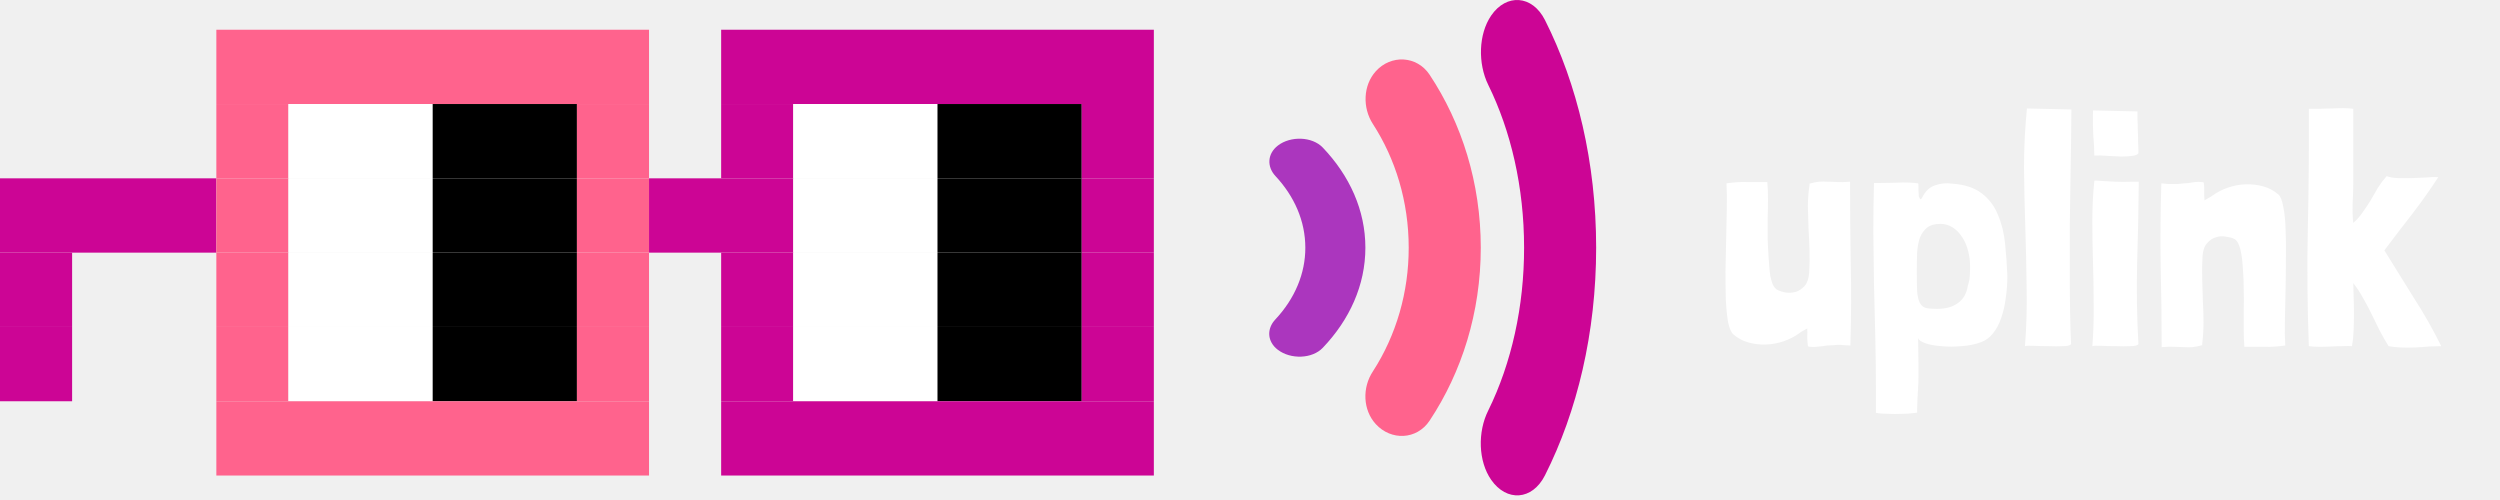
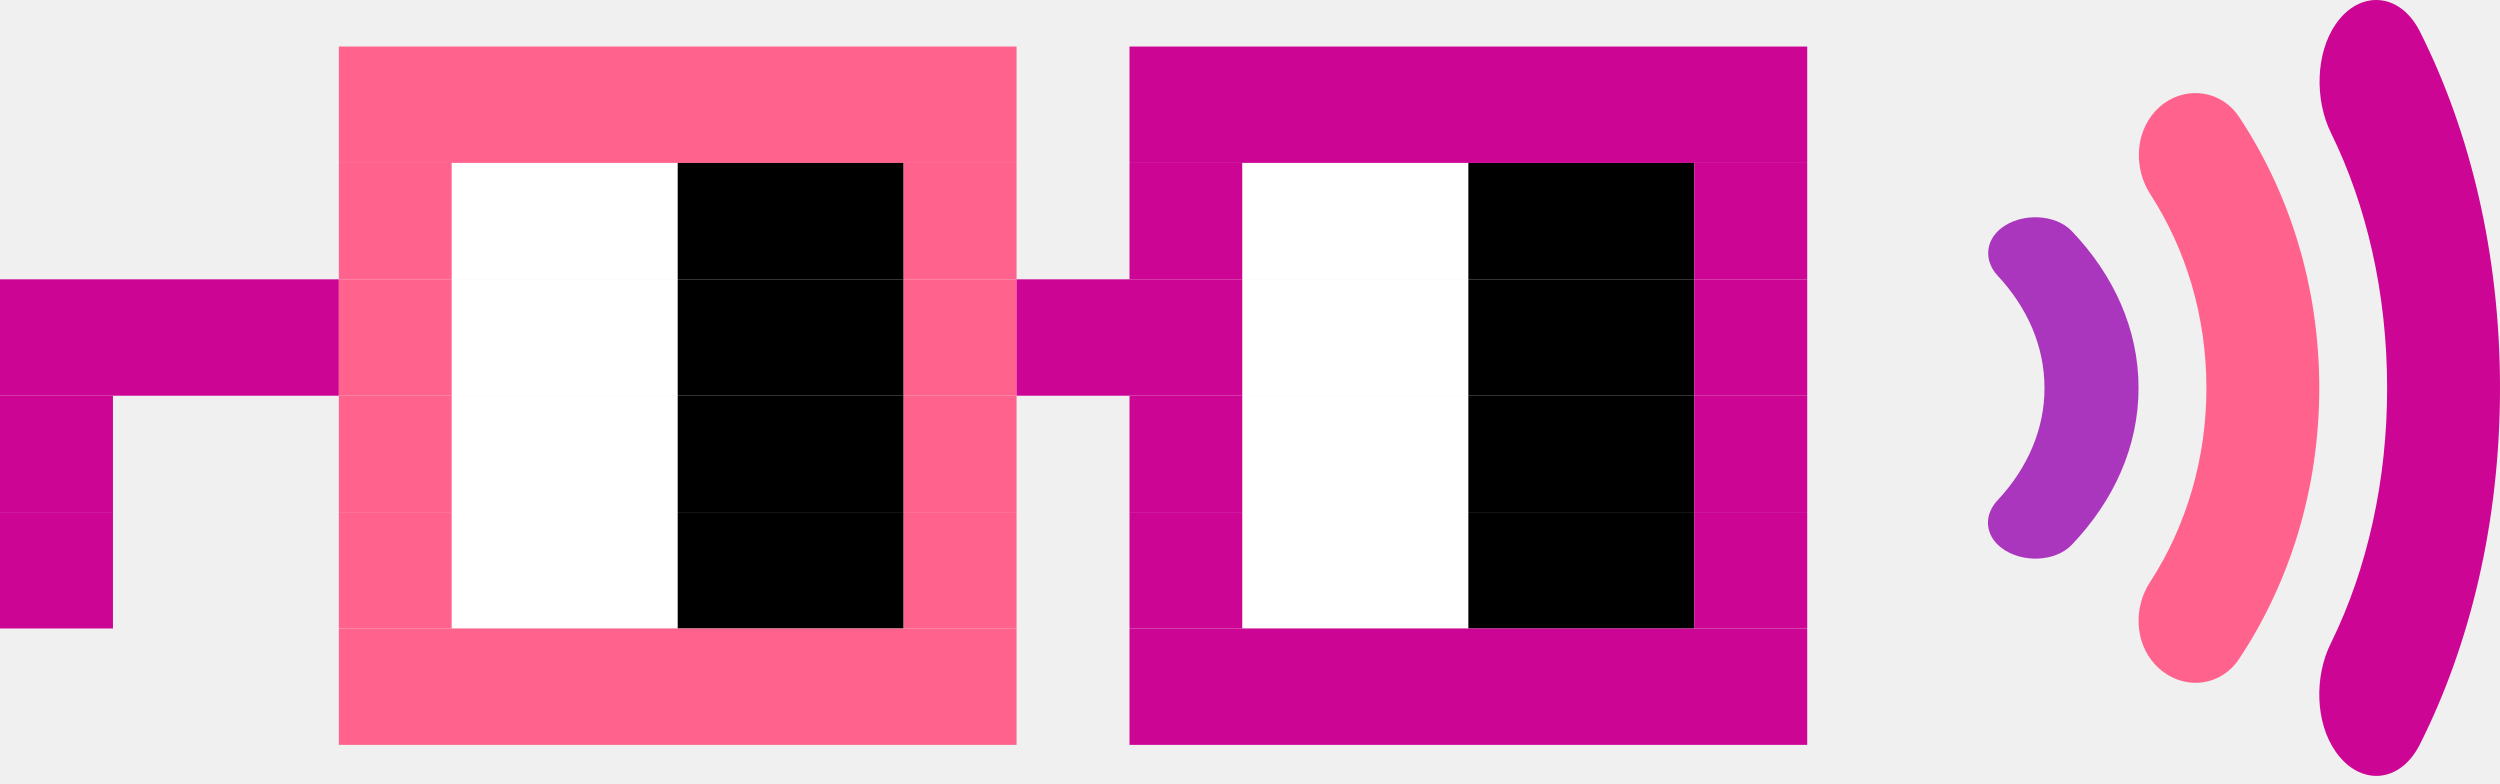
- <svg xmlns="http://www.w3.org/2000/svg" width="260" height="52" viewBox="0 0 260 52" fill="none">
-   <g clip-path="url(#clip0_1161_2716)">
+ <svg xmlns="http://www.w3.org/2000/svg" width="166" height="52" viewBox="0 0 166 52" fill="none">
+   <g clip-path="url(#clip0_1167_2899)">
    <path d="M67.5 3.091H22.5V10.819H67.5V3.091Z" fill="#FF638D" />
    <path d="M120 3.091H75V10.819H120V3.091Z" fill="#CC0595" />
    <path d="M30 10.819H22.5V18.547H30V10.819Z" fill="#FF638D" />
    <path d="M45 10.819H30V18.547H45V10.819Z" fill="white" />
    <path d="M60 10.819H45V18.547H60V10.819Z" fill="black" />
    <path d="M67.5 10.819H60V18.547H67.5V10.819Z" fill="#FF638D" />
    <path d="M82.5 10.819H75V18.547H82.5V10.819Z" fill="#CC0595" />
    <path d="M97.5 10.819H82.5V18.547H97.5V10.819Z" fill="white" />
    <path d="M112.5 10.819H97.5V18.547H112.5V10.819Z" fill="black" />
    <path d="M120 10.819H112.5V18.547H120V10.819Z" fill="#CC0595" />
    <path d="M22.5 18.547H0V26.275H22.5V18.547Z" fill="#CC0595" />
    <path d="M30 18.547H22.5V26.275H30V18.547Z" fill="#FF638D" />
    <path d="M45 18.547H30V26.275H45V18.547Z" fill="white" />
    <path d="M60 18.547H45V26.275H60V18.547Z" fill="black" />
    <path d="M67.5 18.547H60V26.275H67.5V18.547Z" fill="#FF638D" />
    <path d="M82.5 18.547H67.5V26.275H82.5V18.547Z" fill="#CC0595" />
    <path d="M97.5 18.547H82.5V26.275H97.5V18.547Z" fill="white" />
    <path d="M112.5 18.547H97.5V26.275H112.5V18.547Z" fill="black" />
    <path d="M120 18.547H112.5V26.275H120V18.547Z" fill="#CC0595" />
    <path d="M7.5 26.275H0V34.003H7.5V26.275Z" fill="#CC0595" />
    <path d="M30 26.275H22.5V34.003H30V26.275Z" fill="#FF638D" />
    <path d="M45 26.275H30V34.003H45V26.275Z" fill="white" />
    <path d="M60 26.275H45V34.003H60V26.275Z" fill="black" />
    <path d="M67.5 26.275H60V34.003H67.5V26.275Z" fill="#FF638D" />
    <path d="M82.5 26.275H75V34.003H82.5V26.275Z" fill="#CC0595" />
    <path d="M97.5 26.275H82.5V34.003H97.5V26.275Z" fill="white" />
    <path d="M112.5 26.275H97.5V34.003H112.5V26.275Z" fill="black" />
    <path d="M120 26.275H112.5V34.003H120V26.275Z" fill="#CC0595" />
    <path d="M7.5 34.003H0V41.731H7.5V34.003Z" fill="#CC0595" />
    <path d="M30 34.003H22.5V41.731H30V34.003Z" fill="#FF638D" />
    <path d="M45 34.003H30V41.731H45V34.003Z" fill="white" />
    <path d="M60 34.003H45V41.731H60V34.003Z" fill="black" />
    <path d="M67.5 34.003H60V41.731H67.5V34.003Z" fill="#FF638D" />
    <path d="M82.5 34.003H75V41.731H82.5V34.003Z" fill="#CC0595" />
    <path d="M97.5 34.003H82.5V41.731H97.5V34.003Z" fill="white" />
    <path d="M112.5 34.003H97.5V41.731H112.5V34.003Z" fill="black" />
    <path d="M120 34.003H112.5V41.731H120V34.003Z" fill="#CC0595" />
    <path d="M67.5 41.731H22.5V49.459H67.5V41.731Z" fill="#FF638D" />
    <path d="M120 41.731H75V49.459H120V41.731Z" fill="#CC0595" />
  </g>
  <path d="M132.902 15.137C134.214 14.126 136.462 14.19 137.566 15.345C140.355 18.266 142 21.86 142 25.76C142 29.659 140.355 33.254 137.566 36.174C136.462 37.329 134.235 37.394 132.902 36.383C131.778 35.532 131.716 34.184 132.652 33.205C134.675 31.036 135.761 28.431 135.754 25.76C135.754 22.983 134.609 20.416 132.652 18.314C131.736 17.335 131.799 15.987 132.902 15.137Z" fill="#AB36BE" />
  <path d="M143.083 7.411C144.657 5.665 147.355 5.775 148.679 7.771C152.026 12.816 154 19.024 154 25.76C154 32.495 152.026 38.704 148.679 43.748C147.355 45.744 144.682 45.855 143.083 44.108C141.734 42.639 141.659 40.311 142.783 38.62C145.21 34.874 146.513 30.374 146.505 25.76C146.505 20.965 145.131 16.53 142.783 12.899C141.684 11.208 141.759 8.88 143.083 7.411Z" fill="#FF638D" />
  <path d="M155.083 1.617C156.657 -0.681 159.355 -0.535 160.679 2.091C164.026 8.728 166 16.898 166 25.76C166 34.622 164.026 42.791 160.679 49.429C159.355 52.055 156.682 52.201 155.083 49.903C153.734 47.97 153.659 44.907 154.783 42.682C157.21 37.752 158.513 31.831 158.505 25.76C158.505 19.451 157.131 13.615 154.783 8.838C153.684 6.613 153.759 3.549 155.083 1.617Z" fill="#CC0595" />
-   <path d="M187.951 34.164C187.974 34.481 187.974 34.765 187.951 35.014C187.951 35.263 187.974 35.581 188.019 35.966C188.019 36.034 188.11 36.068 188.291 36.068C188.473 36.091 188.677 36.091 188.903 36.068C189.13 36.045 189.357 36.023 189.583 36C189.81 35.955 189.969 35.932 190.059 35.932C190.331 35.909 190.558 35.898 190.739 35.898C190.921 35.875 191.091 35.864 191.249 35.864C191.408 35.864 191.578 35.875 191.759 35.898C191.941 35.898 192.167 35.909 192.439 35.932C192.53 32.94 192.541 30.05 192.473 27.262C192.428 24.474 192.405 21.686 192.405 18.898C191.861 18.943 191.408 18.955 191.045 18.932C190.683 18.909 190.354 18.898 190.059 18.898C189.765 18.875 189.47 18.875 189.175 18.898C188.903 18.921 188.575 18.989 188.189 19.102V19.238C188.076 19.986 188.019 20.734 188.019 21.482C188.042 22.23 188.065 22.989 188.087 23.76C188.133 24.508 188.167 25.267 188.189 26.038C188.212 26.809 188.201 27.579 188.155 28.35C188.11 28.962 187.951 29.427 187.679 29.744C187.407 30.039 187.101 30.243 186.761 30.356C186.421 30.447 186.07 30.469 185.707 30.424C185.367 30.356 185.107 30.277 184.925 30.186C184.903 30.163 184.88 30.152 184.857 30.152C184.835 30.152 184.812 30.141 184.789 30.118C184.608 29.982 184.461 29.789 184.347 29.54C184.257 29.291 184.177 29.007 184.109 28.69C184.064 28.373 184.03 28.055 184.007 27.738C183.985 27.398 183.962 27.092 183.939 26.82C183.894 26.208 183.86 25.551 183.837 24.848C183.837 24.145 183.837 23.443 183.837 22.74C183.86 22.037 183.871 21.357 183.871 20.7C183.871 20.043 183.849 19.453 183.803 18.932C183.01 18.932 182.296 18.932 181.661 18.932C181.049 18.909 180.347 18.955 179.553 19.068C179.599 19.839 179.61 20.734 179.587 21.754C179.565 22.774 179.542 23.839 179.519 24.95C179.497 26.038 179.474 27.126 179.451 28.214C179.451 29.279 179.463 30.265 179.485 31.172C179.531 32.079 179.61 32.861 179.723 33.518C179.859 34.153 180.041 34.572 180.267 34.776C180.743 35.184 181.276 35.467 181.865 35.626C182.455 35.785 183.055 35.853 183.667 35.83C184.302 35.807 184.914 35.694 185.503 35.49C186.093 35.286 186.625 35.014 187.101 34.674C187.215 34.583 187.351 34.493 187.509 34.402C187.691 34.311 187.838 34.232 187.951 34.164ZM199.382 42.528C199.405 42.075 199.416 41.723 199.416 41.474C199.439 41.247 199.45 41.032 199.45 40.828C199.473 40.647 199.484 40.443 199.484 40.216C199.507 40.012 199.518 39.706 199.518 39.298C199.518 38.913 199.518 38.391 199.518 37.734C199.518 37.077 199.507 36.215 199.484 35.15C199.529 35.354 199.779 35.535 200.232 35.694C200.685 35.853 201.241 35.955 201.898 36C202.555 36.068 203.247 36.068 203.972 36C204.72 35.955 205.4 35.819 206.012 35.592C206.511 35.411 206.93 35.105 207.27 34.674C207.633 34.221 207.916 33.688 208.12 33.076C208.347 32.441 208.505 31.75 208.596 31.002C208.709 30.254 208.766 29.483 208.766 28.69C208.721 27.557 208.641 26.435 208.528 25.324C208.415 24.213 208.165 23.216 207.78 22.332C207.417 21.425 206.862 20.689 206.114 20.122C205.366 19.533 204.346 19.193 203.054 19.102C202.419 19.011 201.819 19.068 201.252 19.272C200.685 19.453 200.232 19.884 199.892 20.564C199.824 20.7 199.756 20.745 199.688 20.7C199.643 20.632 199.597 20.541 199.552 20.428C199.552 20.179 199.541 19.986 199.518 19.85C199.518 19.714 199.518 19.533 199.518 19.306C199.518 19.193 199.507 19.113 199.484 19.068C198.804 18.977 198.045 18.955 197.206 19C196.367 19.023 195.597 19.034 194.894 19.034C194.849 20.666 194.826 22.366 194.826 24.134C194.849 25.879 194.871 27.67 194.894 29.506C194.939 31.319 194.985 33.167 195.03 35.048C195.075 36.929 195.098 38.811 195.098 40.692V42.936C195.461 43.004 195.891 43.038 196.39 43.038C196.889 43.061 197.353 43.061 197.784 43.038C198.237 43.038 198.611 43.015 198.906 42.97C199.223 42.947 199.382 42.925 199.382 42.902V42.528ZM204.652 29.71C204.539 30.503 204.199 31.104 203.632 31.512C203.088 31.92 202.351 32.124 201.422 32.124C200.946 32.124 200.561 32.09 200.266 32.022C199.994 31.931 199.79 31.75 199.654 31.478C199.518 31.206 199.427 30.821 199.382 30.322C199.359 29.801 199.348 29.098 199.348 28.214C199.348 27.511 199.359 26.854 199.382 26.242C199.427 25.63 199.529 25.109 199.688 24.678C199.869 24.247 200.119 23.907 200.436 23.658C200.753 23.409 201.207 23.284 201.796 23.284C202.272 23.284 202.703 23.409 203.088 23.658C203.473 23.907 203.802 24.247 204.074 24.678C204.346 25.086 204.55 25.562 204.686 26.106C204.822 26.627 204.89 27.171 204.89 27.738C204.89 28.055 204.879 28.384 204.856 28.724C204.833 29.064 204.765 29.393 204.652 29.71ZM210.802 11.282C210.598 13.345 210.496 15.407 210.496 17.47C210.518 19.533 210.564 21.595 210.632 23.658C210.7 25.721 210.745 27.783 210.768 29.846C210.813 31.909 210.756 33.96 210.598 36C210.756 35.955 211.074 35.943 211.55 35.966C212.026 35.989 212.524 36 213.046 36C213.59 36.023 214.088 36.023 214.542 36C214.995 36 215.278 35.932 215.392 35.796C215.346 34.889 215.312 33.79 215.29 32.498C215.267 31.183 215.256 29.778 215.256 28.282C215.256 26.786 215.256 25.233 215.256 23.624C215.278 22.015 215.301 20.462 215.324 18.966C215.346 17.47 215.369 16.065 215.392 14.75C215.414 13.435 215.426 12.313 215.426 11.384L210.802 11.282ZM221.853 18.898C221.128 18.921 220.505 18.921 219.983 18.898C219.462 18.875 219.054 18.853 218.759 18.83C218.646 18.83 218.476 18.819 218.249 18.796C218.045 18.773 217.898 18.773 217.807 18.796V18.83C217.671 20.167 217.603 21.55 217.603 22.978C217.603 24.383 217.626 25.811 217.671 27.262C217.717 28.713 217.739 30.175 217.739 31.648C217.762 33.121 217.717 34.572 217.603 36C217.762 35.955 218.079 35.943 218.555 35.966C219.031 35.989 219.53 36 220.051 36C220.595 36.023 221.094 36.023 221.547 36C222.001 36 222.284 35.932 222.397 35.796C222.239 33.053 222.193 30.254 222.261 27.398C222.352 24.542 222.409 21.743 222.431 19V18.898H221.853ZM217.671 11.486C217.649 12.529 217.66 13.413 217.705 14.138C217.773 14.841 217.807 15.521 217.807 16.178C218.238 16.155 218.703 16.167 219.201 16.212C219.7 16.235 220.165 16.257 220.595 16.28C221.049 16.28 221.434 16.257 221.751 16.212C222.091 16.167 222.307 16.076 222.397 15.94C222.397 15.6 222.386 15.215 222.363 14.784C222.363 14.331 222.352 13.9 222.329 13.492C222.329 13.061 222.318 12.676 222.295 12.336C222.295 11.973 222.295 11.724 222.295 11.588L217.671 11.486ZM229.267 20.836C229.244 20.519 229.233 20.235 229.233 19.986C229.255 19.737 229.244 19.419 229.199 19.034C229.199 18.966 229.108 18.932 228.927 18.932C228.745 18.909 228.541 18.909 228.315 18.932C228.088 18.955 227.861 18.989 227.635 19.034C227.408 19.057 227.249 19.068 227.159 19.068C226.887 19.091 226.66 19.113 226.479 19.136C226.297 19.136 226.127 19.136 225.969 19.136C225.81 19.136 225.64 19.136 225.459 19.136C225.277 19.113 225.051 19.091 224.779 19.068C224.688 22.06 224.665 24.95 224.711 27.738C224.779 30.526 224.813 33.314 224.813 36.102C225.357 36.057 225.81 36.045 226.173 36.068C226.535 36.091 226.864 36.102 227.159 36.102C227.453 36.125 227.737 36.125 228.009 36.102C228.303 36.079 228.643 36.011 229.029 35.898V35.762C229.119 35.014 229.165 34.266 229.165 33.518C229.165 32.77 229.142 32.022 229.097 31.274C229.074 30.503 229.051 29.744 229.029 28.996C229.006 28.225 229.017 27.443 229.063 26.65C229.108 26.038 229.267 25.585 229.539 25.29C229.811 24.973 230.117 24.769 230.457 24.678C230.797 24.565 231.137 24.542 231.477 24.61C231.839 24.655 232.111 24.723 232.293 24.814C232.315 24.837 232.338 24.848 232.361 24.848C232.383 24.848 232.406 24.859 232.429 24.882C232.61 25.018 232.746 25.211 232.837 25.46C232.95 25.709 233.029 25.993 233.075 26.31C233.143 26.627 233.188 26.956 233.211 27.296C233.233 27.613 233.256 27.908 233.279 28.18C233.324 28.792 233.347 29.449 233.347 30.152C233.369 30.855 233.369 31.557 233.347 32.26C233.347 32.963 233.347 33.643 233.347 34.3C233.347 34.957 233.369 35.547 233.415 36.068C234.208 36.068 234.911 36.068 235.523 36.068C236.157 36.091 236.871 36.045 237.665 35.932C237.619 35.161 237.608 34.266 237.631 33.246C237.653 32.226 237.676 31.172 237.699 30.084C237.721 28.973 237.733 27.885 237.733 26.82C237.755 25.732 237.744 24.735 237.699 23.828C237.676 22.921 237.597 22.151 237.461 21.516C237.347 20.859 237.177 20.428 236.951 20.224C236.475 19.816 235.942 19.533 235.353 19.374C234.763 19.215 234.151 19.147 233.517 19.17C232.905 19.193 232.304 19.306 231.715 19.51C231.125 19.714 230.593 19.986 230.117 20.326C230.003 20.417 229.856 20.507 229.675 20.598C229.516 20.689 229.38 20.768 229.267 20.836ZM244.743 11.316C244.448 11.271 244.108 11.248 243.723 11.248C243.338 11.248 242.93 11.259 242.499 11.282C242.091 11.282 241.672 11.293 241.241 11.316C240.833 11.316 240.459 11.316 240.119 11.316C240.142 15.441 240.108 19.533 240.017 23.59C239.926 27.647 239.96 31.784 240.119 36C240.459 36.045 240.833 36.068 241.241 36.068C241.672 36.068 242.091 36.057 242.499 36.034C242.907 36.011 243.292 36 243.655 36C244.04 35.977 244.358 35.977 244.607 36C244.698 35.501 244.754 34.957 244.777 34.368C244.8 33.756 244.811 33.155 244.811 32.566C244.811 31.977 244.8 31.41 244.777 30.866C244.754 30.322 244.743 29.846 244.743 29.438C245.128 29.937 245.468 30.458 245.763 31.002C246.08 31.546 246.375 32.101 246.647 32.668C246.919 33.212 247.191 33.767 247.463 34.334C247.758 34.901 248.075 35.456 248.415 36C248.755 36.068 249.163 36.113 249.639 36.136C250.138 36.159 250.648 36.159 251.169 36.136C251.69 36.113 252.189 36.079 252.665 36.034C253.164 36.011 253.572 36 253.889 36C253.028 34.255 252.076 32.577 251.033 30.968C250.013 29.336 248.993 27.693 247.973 26.038C248.925 24.769 249.888 23.511 250.863 22.264C251.838 20.995 252.744 19.714 253.583 18.422C253.266 18.399 252.858 18.411 252.359 18.456C251.86 18.479 251.35 18.501 250.829 18.524C250.33 18.524 249.843 18.524 249.367 18.524C248.891 18.501 248.506 18.433 248.211 18.32C247.871 18.705 247.565 19.113 247.293 19.544C247.044 19.975 246.794 20.405 246.545 20.836C246.296 21.244 246.024 21.652 245.729 22.06C245.457 22.468 245.128 22.842 244.743 23.182C244.675 22.661 244.652 21.981 244.675 21.142C244.72 20.303 244.743 19.51 244.743 18.762V11.316Z" fill="white" />
  <defs>
-     <clipPath id="clip0_1161_2716">
+     <clipPath id="clip0_1167_2899">
      <rect width="120" height="46.368" fill="white" transform="translate(0 3.09131)" />
    </clipPath>
  </defs>
</svg>
